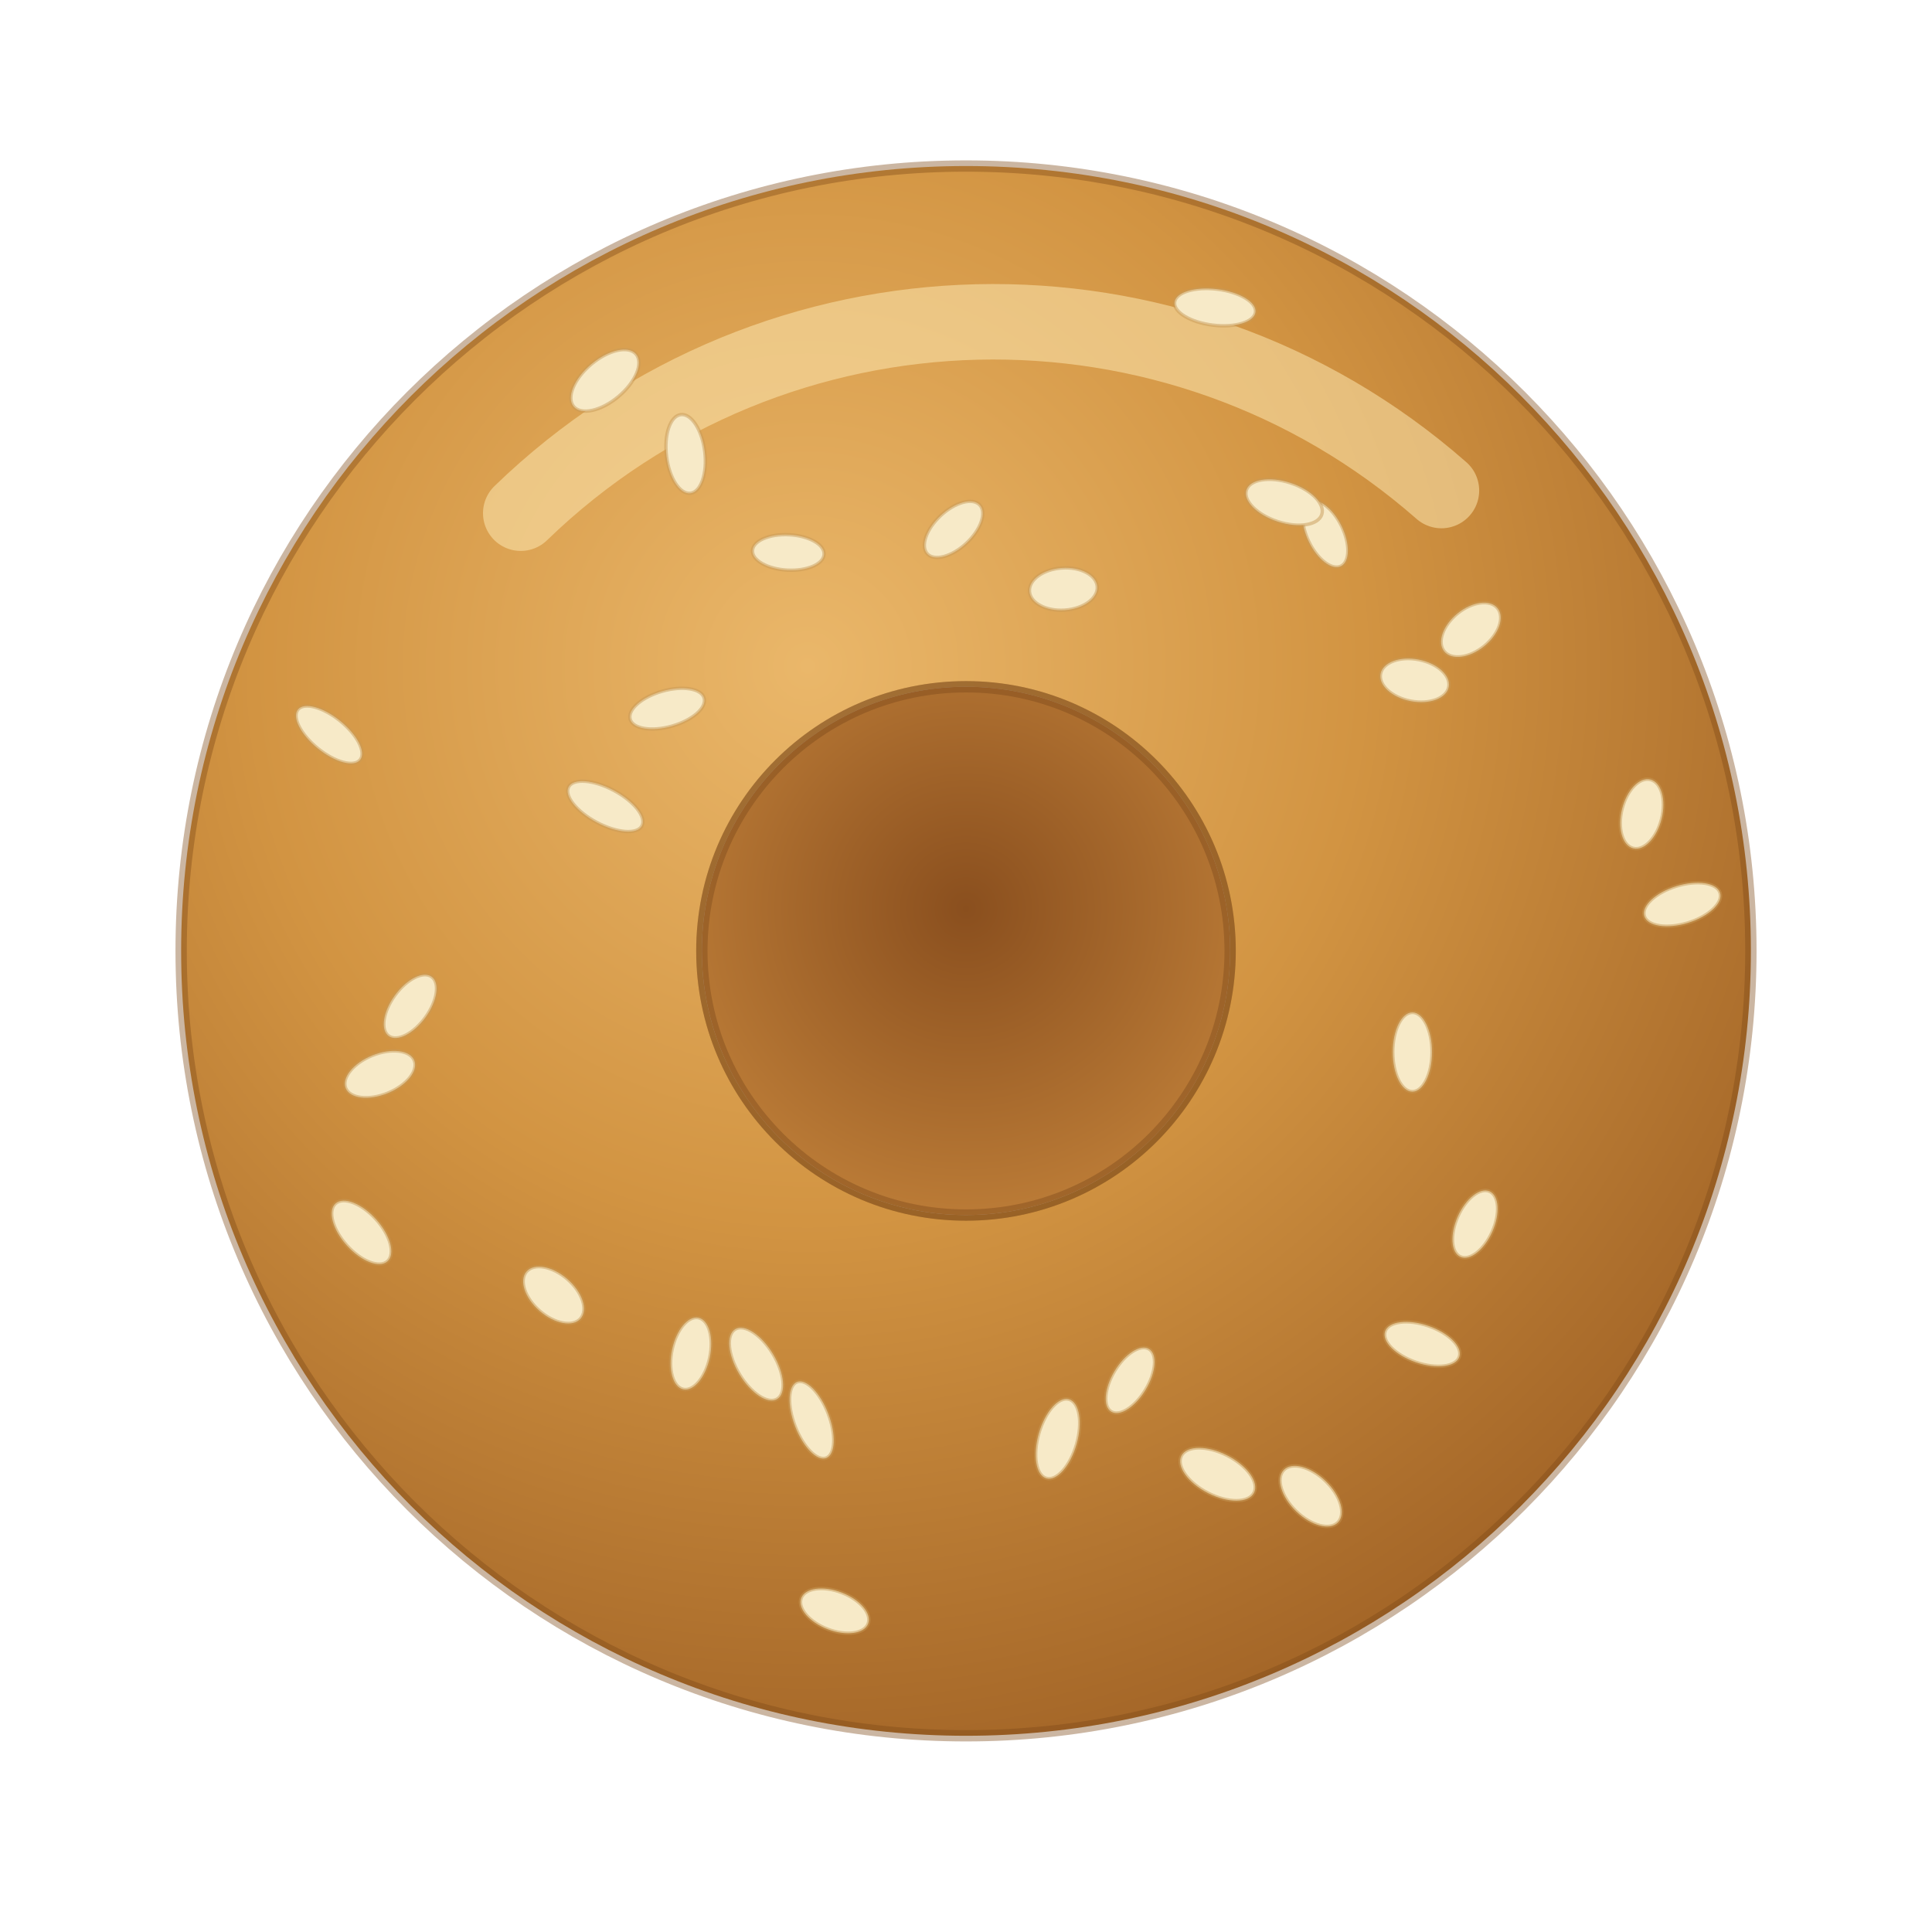
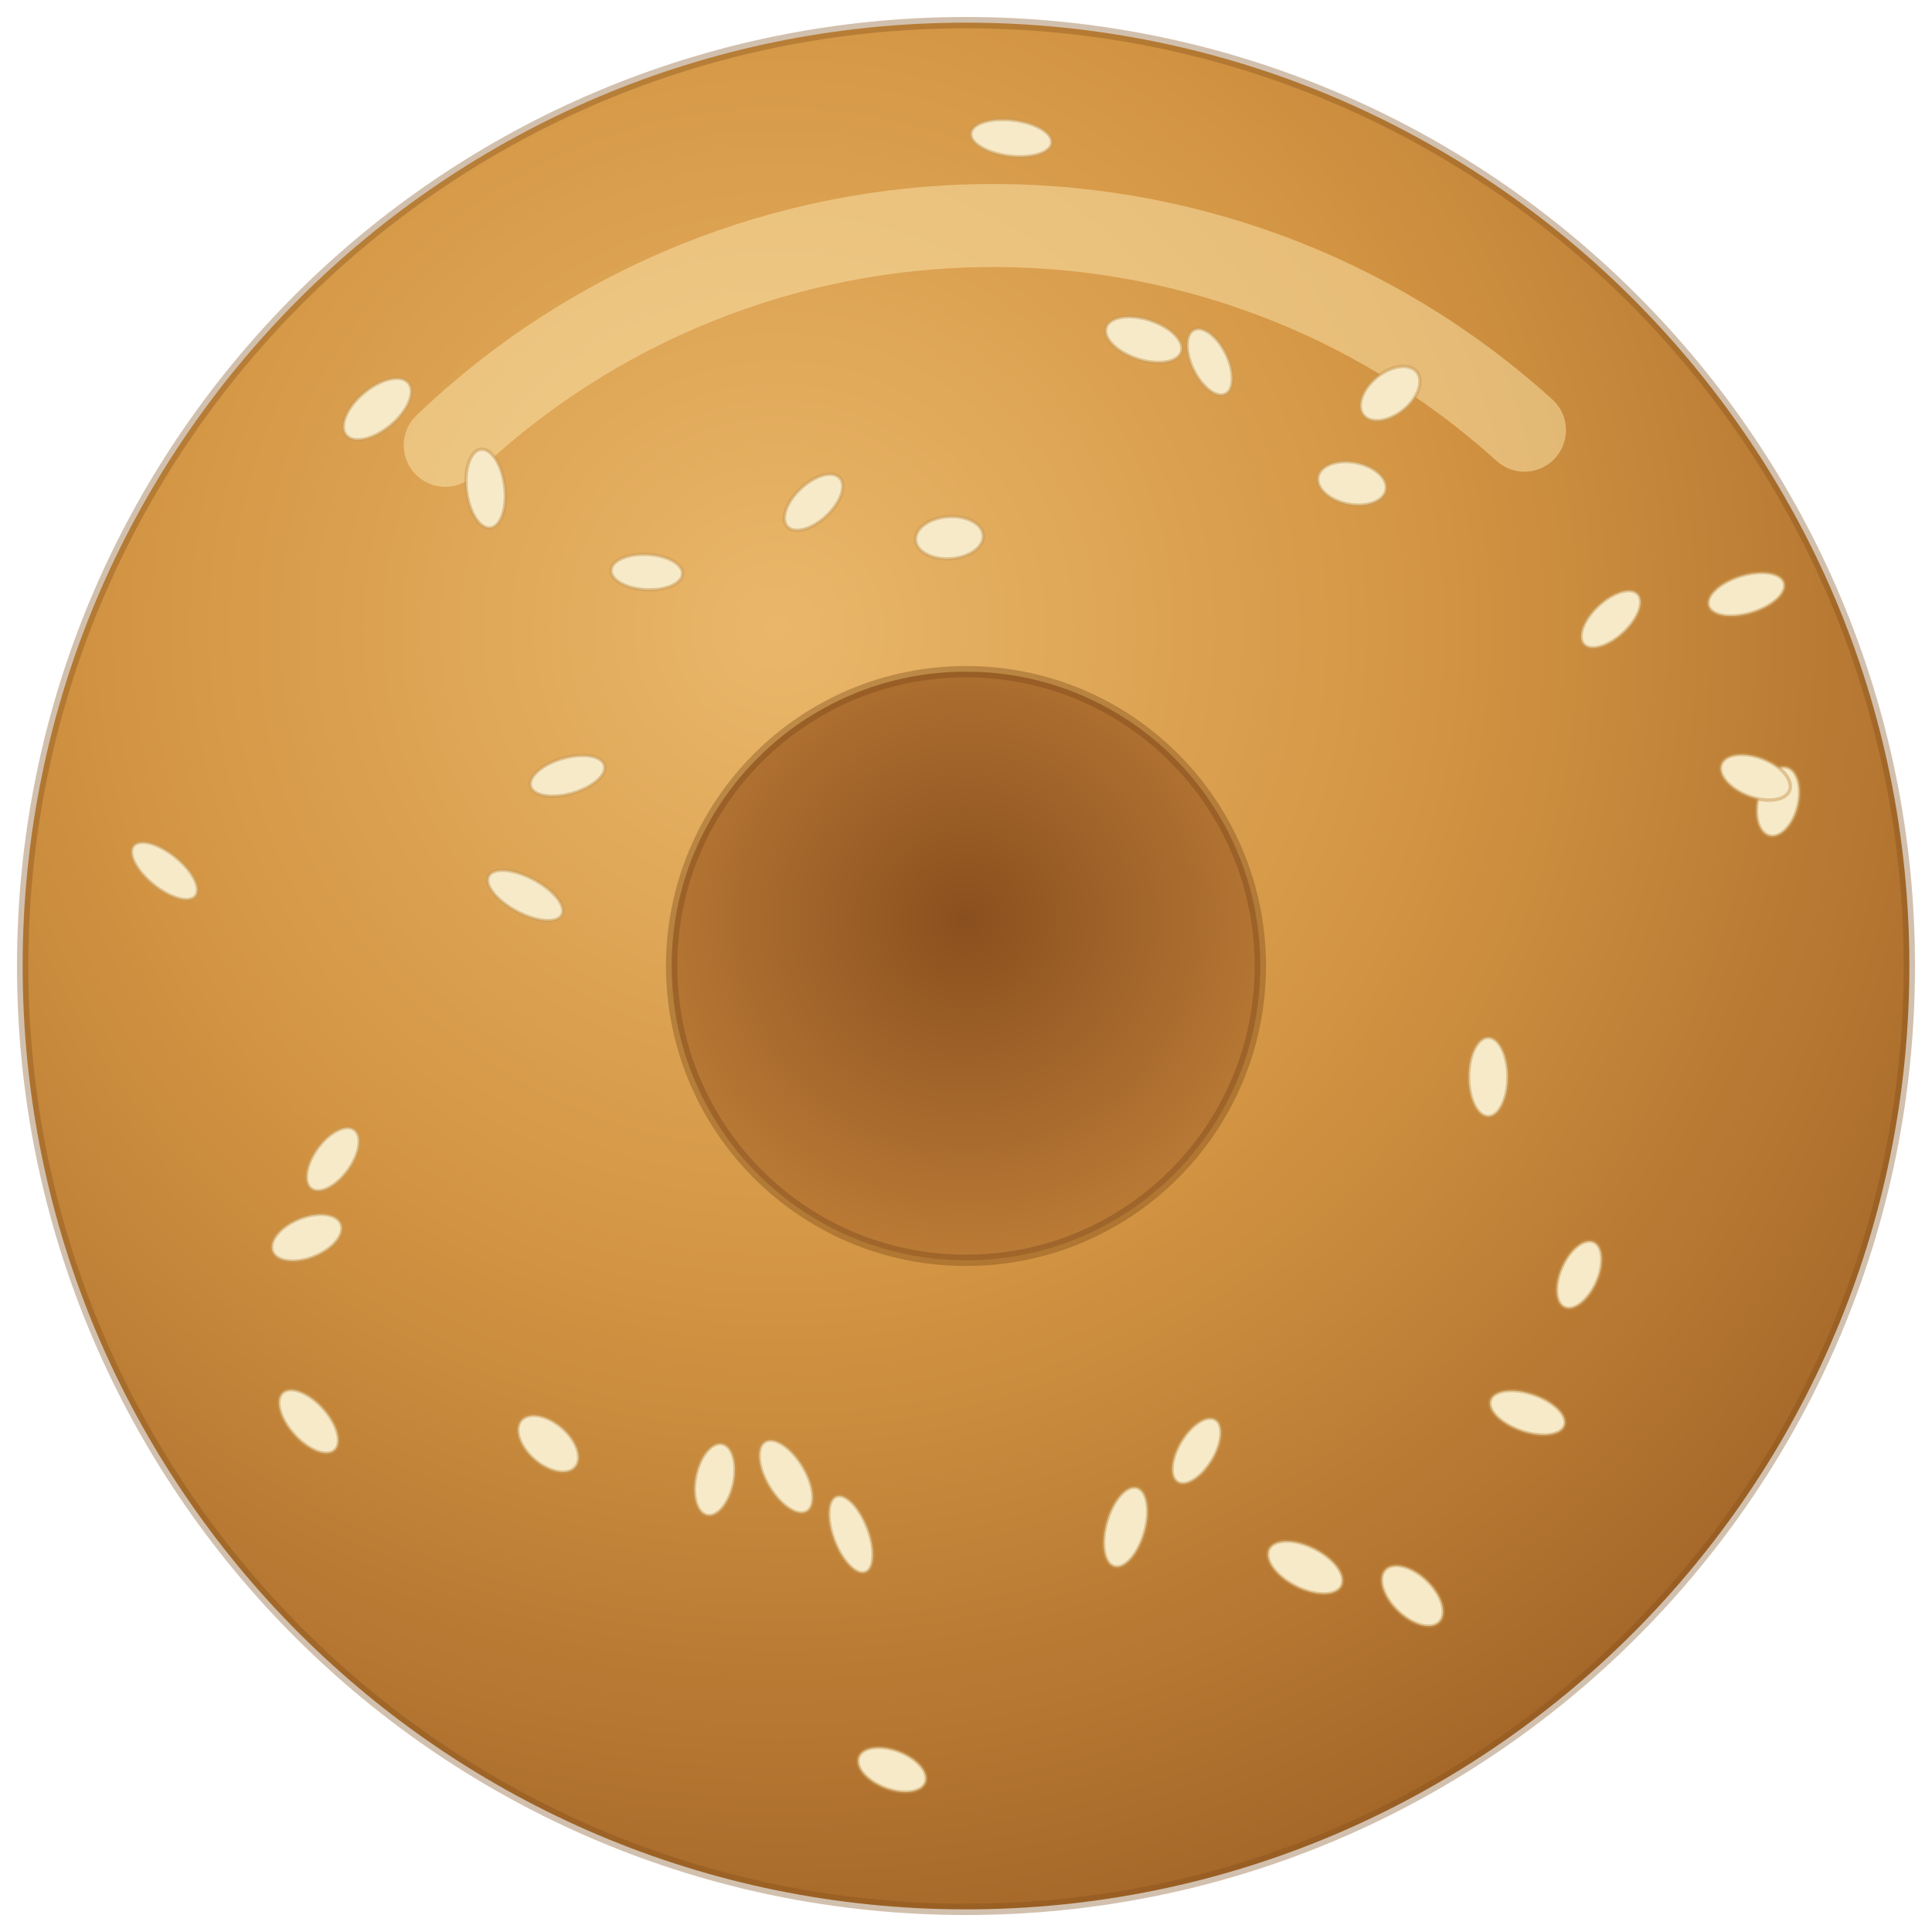
<svg xmlns="http://www.w3.org/2000/svg" width="512" height="512" viewBox="0 0 512 512" role="img" aria-label="Bagel">
  <defs>
-     <radialGradient id="dough" cx="40%" cy="32%" r="78%">
+     <radialGradient id="dough" cx="40%" cy="32%" r="80%">
      <stop offset="0%" stop-color="#EAB76A" />
      <stop offset="45%" stop-color="#D29442" />
      <stop offset="100%" stop-color="#9A5C22" />
    </radialGradient>
    <radialGradient id="hole" cx="50%" cy="42%" r="62%">
      <stop offset="0%" stop-color="#8A4F1E" />
      <stop offset="100%" stop-color="#BE7E38" />
    </radialGradient>
  </defs>
-   <path fill-rule="evenodd" fill="url(#dough)" stroke="#7E4A18" stroke-width="3" stroke-opacity="0.4" d="M 256 44            a 208 208 0 1 0 0.01 0 Z            M 256 182            a 70 70 0 1 1 -0.01 0 Z" />
-   <circle cx="256" cy="252" r="70" fill="url(#hole)" />
-   <circle cx="256" cy="252" r="70" fill="none" stroke="#6F4014" stroke-width="3" stroke-opacity="0.35" />
-   <path d="M 138 136 a 180 180 0 0 1 244 -6" fill="none" stroke="#FCE6AE" stroke-width="20" stroke-linecap="round" opacity="0.55" />
-   <g transform="translate(435.1 215.7) rotate(104)">
+   <circle cx="256" cy="256" r="250" fill="url(#dough)" stroke="#7E4A18" stroke-width="3" stroke-opacity="0.35" />
+   <circle cx="256" cy="256" r="78" fill="url(#hole)" />
+   <circle cx="256" cy="256" r="78" fill="none" stroke="#6F4014" stroke-width="3" stroke-opacity="0.35" />
+   <path d="M 118 118 a 210 210 0 0 1 286 -4" fill="none" stroke="#FCE6AE" stroke-width="22" stroke-linecap="round" opacity="0.5" />
+   <g transform="translate(471.2 212.4) rotate(104)">
    <ellipse rx="9.4" ry="5.4" fill="#F7EAC8" />
    <ellipse rx="9.4" ry="5.4" fill="none" stroke="#C79A57" stroke-width="0.9" opacity="0.5" />
  </g>
-   <g transform="translate(374.3 278.8) rotate(270)">
+   <g transform="translate(394.4 285.4) rotate(270)">
    <ellipse rx="10.5" ry="5.2" fill="#F7EAC8" />
    <ellipse rx="10.5" ry="5.2" fill="none" stroke="#C79A57" stroke-width="0.9" opacity="0.5" />
  </g>
-   <g transform="translate(390.9 324.4) rotate(294)">
+   <g transform="translate(418.5 337.8) rotate(294)">
    <ellipse rx="9.5" ry="5.0" fill="#F7EAC8" />
    <ellipse rx="9.5" ry="5.0" fill="none" stroke="#C79A57" stroke-width="0.9" opacity="0.5" />
  </g>
-   <g transform="translate(376.9 356.2) rotate(19)">
+   <g transform="translate(404.8 374.4) rotate(19)">
    <ellipse rx="10.4" ry="5.1" fill="#F7EAC8" />
    <ellipse rx="10.4" ry="5.1" fill="none" stroke="#C79A57" stroke-width="0.9" opacity="0.5" />
  </g>
-   <g transform="translate(347.4 396.5) rotate(44)">
+   <g transform="translate(374.3 422.9) rotate(44)">
    <ellipse rx="10.0" ry="5.6" fill="#F7EAC8" />
    <ellipse rx="10.0" ry="5.6" fill="none" stroke="#C79A57" stroke-width="0.9" opacity="0.5" />
  </g>
-   <g transform="translate(322.7 390.7) rotate(207)">
+   <g transform="translate(345.9 415.4) rotate(207)">
    <ellipse rx="10.8" ry="5.6" fill="#F7EAC8" />
    <ellipse rx="10.8" ry="5.6" fill="none" stroke="#C79A57" stroke-width="0.9" opacity="0.5" />
  </g>
-   <g transform="translate(299.5 365.8) rotate(301)">
+   <g transform="translate(317.1 384.5) rotate(301)">
    <ellipse rx="9.7" ry="4.8" fill="#F7EAC8" />
    <ellipse rx="9.7" ry="4.8" fill="none" stroke="#C79A57" stroke-width="0.9" opacity="0.5" />
  </g>
-   <g transform="translate(280.3 381.3) rotate(106)">
+   <g transform="translate(298.3 404.7) rotate(106)">
    <ellipse rx="10.9" ry="5.2" fill="#F7EAC8" />
    <ellipse rx="10.9" ry="5.2" fill="none" stroke="#C79A57" stroke-width="0.9" opacity="0.5" />
  </g>
-   <g transform="translate(221.2 426.9) rotate(21)">
+   <g transform="translate(236.4 469.0) rotate(21)">
    <ellipse rx="9.5" ry="5.2" fill="#F7EAC8" />
    <ellipse rx="9.5" ry="5.2" fill="none" stroke="#C79A57" stroke-width="0.9" opacity="0.5" />
  </g>
-   <g transform="translate(215.1 376.3) rotate(69)">
+   <g transform="translate(225.5 406.6) rotate(69)">
    <ellipse rx="10.8" ry="4.7" fill="#F7EAC8" />
    <ellipse rx="10.8" ry="4.7" fill="none" stroke="#C79A57" stroke-width="0.9" opacity="0.5" />
  </g>
-   <g transform="translate(200.4 361.5) rotate(239)">
+   <g transform="translate(208.3 391.3) rotate(239)">
    <ellipse rx="10.8" ry="5.2" fill="#F7EAC8" />
    <ellipse rx="10.8" ry="5.2" fill="none" stroke="#C79A57" stroke-width="0.9" opacity="0.5" />
  </g>
-   <g transform="translate(183.1 358.7) rotate(102)">
+   <g transform="translate(189.4 392.1) rotate(102)">
    <ellipse rx="9.7" ry="5.1" fill="#F7EAC8" />
    <ellipse rx="9.7" ry="5.1" fill="none" stroke="#C79A57" stroke-width="0.9" opacity="0.5" />
  </g>
-   <g transform="translate(146.7 343.2) rotate(221)">
+   <g transform="translate(145.3 382.6) rotate(221)">
    <ellipse rx="9.5" ry="5.6" fill="#F7EAC8" />
    <ellipse rx="9.5" ry="5.6" fill="none" stroke="#C79A57" stroke-width="0.9" opacity="0.5" />
  </g>
-   <g transform="translate(95.8 326.6) rotate(228)">
+   <g transform="translate(81.8 376.7) rotate(228)">
    <ellipse rx="10.3" ry="5.2" fill="#F7EAC8" />
    <ellipse rx="10.3" ry="5.2" fill="none" stroke="#C79A57" stroke-width="0.9" opacity="0.5" />
  </g>
-   <g transform="translate(100.7 284.7) rotate(338)">
+   <g transform="translate(81.3 328.0) rotate(338)">
    <ellipse rx="9.8" ry="5.4" fill="#F7EAC8" />
    <ellipse rx="9.8" ry="5.4" fill="none" stroke="#C79A57" stroke-width="0.9" opacity="0.5" />
  </g>
-   <g transform="translate(108.7 266.7) rotate(126)">
+   <g transform="translate(88.2 307.2) rotate(126)">
    <ellipse rx="9.7" ry="5.0" fill="#F7EAC8" />
    <ellipse rx="9.7" ry="5.0" fill="none" stroke="#C79A57" stroke-width="0.9" opacity="0.5" />
  </g>
-   <g transform="translate(87.2 194.7) rotate(39)">
+   <g transform="translate(43.6 230.8) rotate(39)">
    <ellipse rx="10.6" ry="4.7" fill="#F7EAC8" />
    <ellipse rx="10.6" ry="4.7" fill="none" stroke="#C79A57" stroke-width="0.9" opacity="0.5" />
  </g>
-   <g transform="translate(160.4 213.7) rotate(28)">
+   <g transform="translate(139.2 237.3) rotate(28)">
    <ellipse rx="11.0" ry="4.8" fill="#F7EAC8" />
    <ellipse rx="11.0" ry="4.8" fill="none" stroke="#C79A57" stroke-width="0.9" opacity="0.5" />
  </g>
-   <g transform="translate(176.8 187.8) rotate(164)">
+   <g transform="translate(150.4 205.6) rotate(164)">
    <ellipse rx="10.2" ry="4.8" fill="#F7EAC8" />
    <ellipse rx="10.2" ry="4.8" fill="none" stroke="#C79A57" stroke-width="0.9" opacity="0.5" />
  </g>
-   <g transform="translate(160.3 100.8) rotate(320)">
+   <g transform="translate(100.0 108.4) rotate(320)">
    <ellipse rx="10.8" ry="5.6" fill="#F7EAC8" />
    <ellipse rx="10.8" ry="5.6" fill="none" stroke="#C79A57" stroke-width="0.9" opacity="0.5" />
  </g>
-   <g transform="translate(208.9 146.4) rotate(3)">
+   <g transform="translate(171.4 151.6) rotate(3)">
    <ellipse rx="9.5" ry="4.7" fill="#F7EAC8" />
    <ellipse rx="9.5" ry="4.7" fill="none" stroke="#C79A57" stroke-width="0.9" opacity="0.5" />
  </g>
-   <g transform="translate(181.7 120.3) rotate(83)">
+   <g transform="translate(128.7 129.5) rotate(83)">
    <ellipse rx="10.5" ry="5.1" fill="#F7EAC8" />
    <ellipse rx="10.5" ry="5.1" fill="none" stroke="#C79A57" stroke-width="0.9" opacity="0.5" />
  </g>
-   <g transform="translate(252.7 140.3) rotate(317)">
+   <g transform="translate(215.6 133.1) rotate(317)">
    <ellipse rx="9.5" ry="5.0" fill="#F7EAC8" />
    <ellipse rx="9.5" ry="5.0" fill="none" stroke="#C79A57" stroke-width="0.9" opacity="0.5" />
  </g>
-   <g transform="translate(281.8 156.1) rotate(176)">
+   <g transform="translate(251.6 142.5) rotate(176)">
    <ellipse rx="9.0" ry="5.6" fill="#F7EAC8" />
    <ellipse rx="9.0" ry="5.6" fill="none" stroke="#C79A57" stroke-width="0.9" opacity="0.5" />
  </g>
-   <g transform="translate(322.0 81.4) rotate(7)">
+   <g transform="translate(268.0 36.6) rotate(7)">
    <ellipse rx="10.8" ry="4.8" fill="#F7EAC8" />
    <ellipse rx="10.8" ry="4.8" fill="none" stroke="#C79A57" stroke-width="0.9" opacity="0.5" />
  </g>
-   <g transform="translate(351.2 141.5) rotate(244)">
+   <g transform="translate(320.6 95.9) rotate(244)">
    <ellipse rx="9.5" ry="4.8" fill="#F7EAC8" />
    <ellipse rx="9.5" ry="4.8" fill="none" stroke="#C79A57" stroke-width="0.9" opacity="0.5" />
  </g>
-   <g transform="translate(340.3 133.1) rotate(18)">
+   <g transform="translate(303.1 90.0) rotate(18)">
    <ellipse rx="10.5" ry="5.4" fill="#F7EAC8" />
    <ellipse rx="10.5" ry="5.4" fill="none" stroke="#C79A57" stroke-width="0.9" opacity="0.5" />
  </g>
-   <g transform="translate(374.9 180.3) rotate(11)">
+   <g transform="translate(358.3 128.1) rotate(11)">
    <ellipse rx="9.2" ry="5.6" fill="#F7EAC8" />
    <ellipse rx="9.2" ry="5.6" fill="none" stroke="#C79A57" stroke-width="0.9" opacity="0.5" />
  </g>
-   <g transform="translate(389.8 166.9) rotate(321)">
+   <g transform="translate(368.4 104.3) rotate(321)">
    <ellipse rx="9.1" ry="5.6" fill="#F7EAC8" />
    <ellipse rx="9.1" ry="5.6" fill="none" stroke="#C79A57" stroke-width="0.9" opacity="0.5" />
  </g>
-   <g transform="translate(445.8 239.7) rotate(343)">
+   <g transform="translate(462.8 157.5) rotate(343)">
    <ellipse rx="10.5" ry="5.1" fill="#F7EAC8" />
    <ellipse rx="10.5" ry="5.1" fill="none" stroke="#C79A57" stroke-width="0.9" opacity="0.5" />
  </g>
+   <g transform="translate(426.9 164.1) rotate(317)">
+     <ellipse rx="9.8" ry="4.9" fill="#F7EAC8" />
+     <ellipse rx="9.8" ry="4.9" fill="none" stroke="#C79A57" stroke-width="0.9" opacity="0.5" />
+   </g>
+   <g transform="translate(465.2 206.0) rotate(201)">
+     <ellipse rx="9.7" ry="5.3" fill="#F7EAC8" />
+     <ellipse rx="9.7" ry="5.3" fill="none" stroke="#C79A57" stroke-width="0.9" opacity="0.5" />
+   </g>
</svg>
